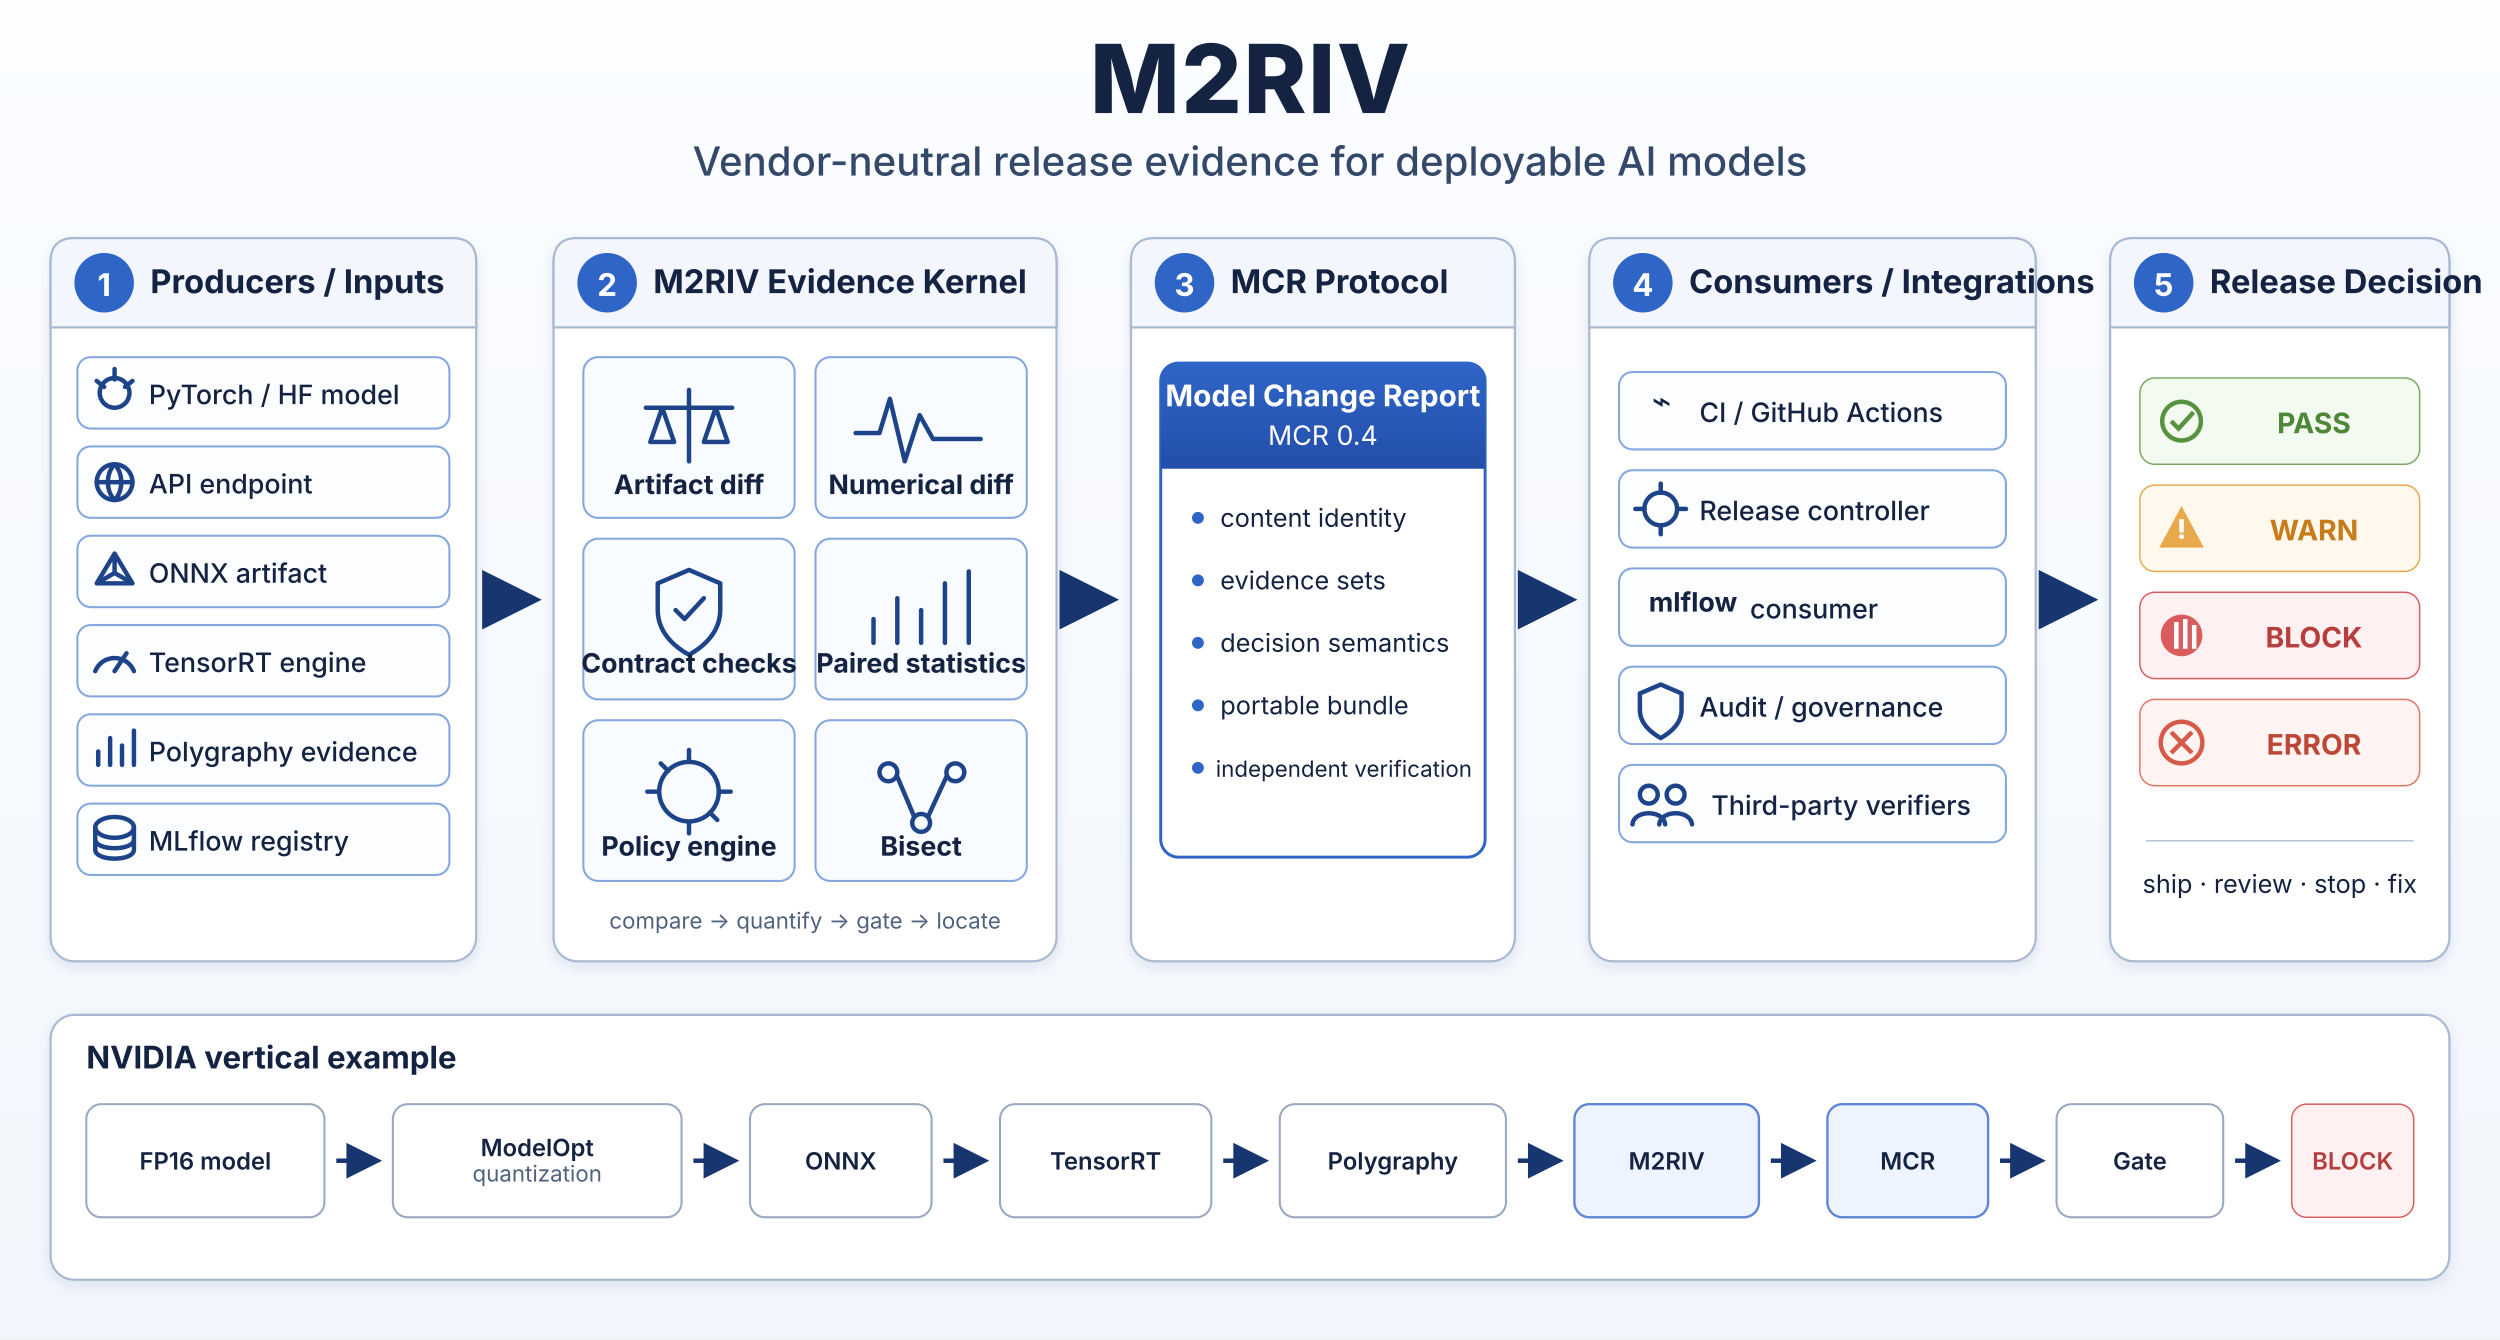
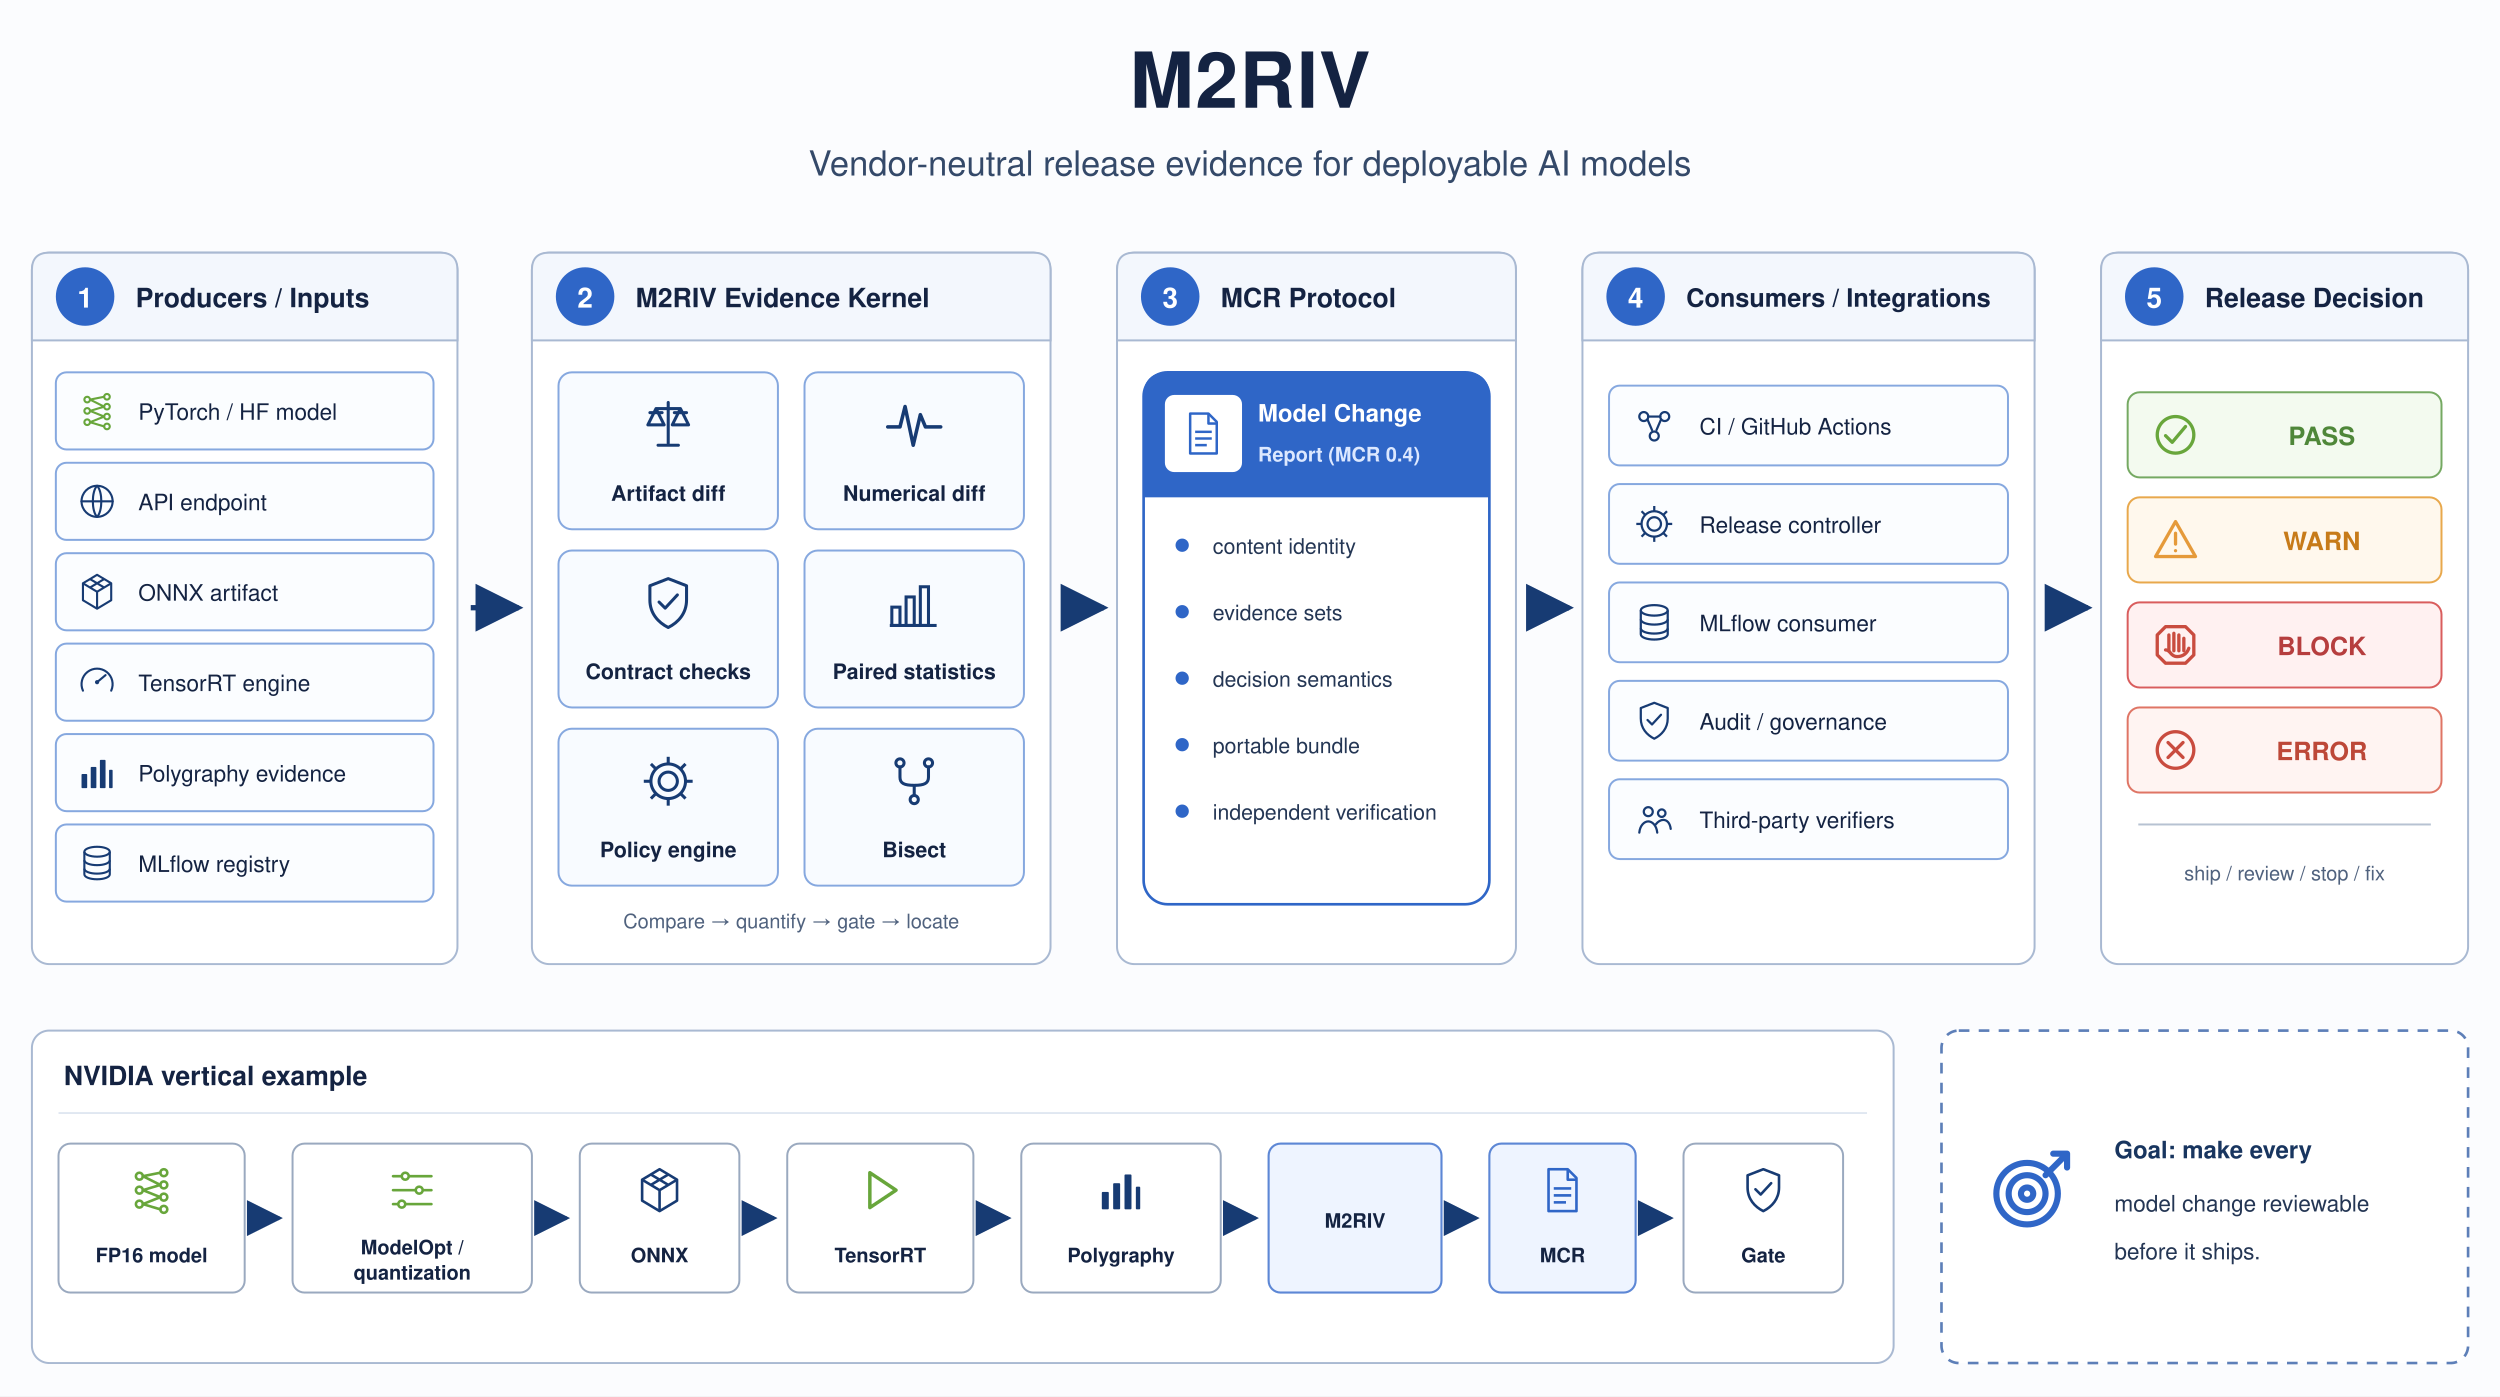
- <svg xmlns="http://www.w3.org/2000/svg" width="1680" height="900" viewBox="0 0 1680 900" role="img" aria-labelledby="title description">
+ <svg xmlns="http://www.w3.org/2000/svg" width="1880" height="1050" viewBox="0 0 1880 1050" role="img" aria-labelledby="diagram-title diagram-description">
  <defs>
-     <linearGradient id="page" x1="0" y1="0" x2="0" y2="1">
-       <stop offset="0" stop-color="#fbfdff" />
-       <stop offset="1" stop-color="#f2f6fc" />
-     </linearGradient>
-     <linearGradient id="mcr" x1="0" y1="0" x2="0" y2="1">
-       <stop offset="0" stop-color="#2f65c7" />
-       <stop offset="1" stop-color="#234eaa" />
-     </linearGradient>
-     <filter id="shadow" x="-10%" y="-10%" width="120%" height="130%">
-       <feDropShadow dx="0" dy="3" stdDeviation="4" flood-color="#1e335c" flood-opacity="0.10" />
-     </filter>
-     <marker id="arrow" viewBox="0 0 10 10" refX="8" refY="5" markerWidth="8" markerHeight="8" orient="auto-start-reverse">
-       <path d="M 0 0 L 10 5 L 0 10 z" fill="#17356f" />
+     <marker id="arrow" viewBox="0 0 10 10" refX="9" refY="5" markerWidth="9" markerHeight="9" orient="auto">
+       <path d="M0 0 L10 5 L0 10 Z" fill="#173B73" />
    </marker>
+     <symbol id="icon-artifact_cube" viewBox="0 0 64 64">
+       <g fill="none" stroke="#173B73" stroke-width="3" stroke-linejoin="round">
+         <path d="M32 8l20 12v24L32 56 12 44V20z" />
+         <path d="M12 20l20 12 20-12M32 32v24M22 14l20 12M42 14L22 26" />
+       </g>
+     </symbol>
+     <symbol id="icon-bar_chart" viewBox="0 0 64 64">
+       <g fill="#173B73">
+         <rect x="10" y="34" width="8" height="20" rx="1" />
+         <rect x="23" y="24" width="8" height="30" rx="1" />
+         <rect x="36" y="14" width="8" height="40" rx="1" />
+         <rect x="49" y="28" width="5" height="26" rx="1" />
+       </g>
+     </symbol>
+     <symbol id="icon-bisect_branch" viewBox="0 0 64 64">
+       <g fill="none" stroke="#173B73" stroke-width="3" stroke-linecap="round" stroke-linejoin="round">
+         <circle cx="18" cy="14" r="4" />
+         <circle cx="46" cy="14" r="4" />
+         <circle cx="32" cy="50" r="4" />
+         <path d="M18 18v10c0 6 4 8 14 8M46 18v10c0 6-4 8-14 8M32 36v10" />
+       </g>
+     </symbol>
+     <symbol id="icon-block" viewBox="0 0 64 64">
+       <g fill="none" stroke="#C94C3F" stroke-width="4" stroke-linecap="round" stroke-linejoin="round">
+         <path d="M20 10h24l10 10v24L44 54H20L10 44V20z" />
+         <path d="M24 20v19M30 18v21M36 20v19M42 24v15" />
+         <path d="M20 38c6 0 6 8 14 8 7 0 12-4 14-10" />
+       </g>
+     </symbol>
+     <symbol id="icon-ci_nodes" viewBox="0 0 64 64">
+       <g fill="none" stroke="#173B73" stroke-width="3" stroke-linecap="round" stroke-linejoin="round">
+         <circle cx="18" cy="20" r="6" />
+         <circle cx="46" cy="20" r="6" />
+         <circle cx="32" cy="46" r="6" />
+         <path d="M23 24l6 14M41 24l-6 14M24 20h16" />
+       </g>
+     </symbol>
+     <symbol id="icon-database" viewBox="0 0 64 64">
+       <g fill="none" stroke="#173B73" stroke-width="3">
+         <ellipse cx="32" cy="16" rx="18" ry="7" />
+         <path d="M14 16v12c0 4 8 7 18 7s18-3 18-7V16" />
+         <path d="M14 28v12c0 4 8 7 18 7s18-3 18-7V28" />
+         <path d="M14 40v8c0 4 8 7 18 7s18-3 18-7v-8" />
+       </g>
+     </symbol>
+     <symbol id="icon-document_mcr" viewBox="0 0 64 64">
+       <g fill="none" stroke="#2F66C7" stroke-width="3" stroke-linejoin="round">
+         <path d="M16 8h22l10 10v38H16z" />
+         <path d="M38 8v12h10" />
+         <path d="M22 30h20M22 38h20M22 46h14" />
+       </g>
+     </symbol>
+     <symbol id="icon-error" viewBox="0 0 64 64">
+       <g fill="none" stroke="#C94C3F" stroke-width="4" stroke-linecap="round">
+         <circle cx="32" cy="32" r="22" />
+         <path d="M23 23l18 18M41 23L23 41" />
+       </g>
+     </symbol>
+     <symbol id="icon-gear" viewBox="0 0 64 64">
+       <g fill="none" stroke="#173B73" stroke-width="3" stroke-linejoin="round">
+         <circle cx="32" cy="32" r="9" />
+         <path d="M32 8v7M32 49v7M8 32h7M49 32h7M15 15l5 5M44 44l5 5M49 15l-5 5M20 44l-5 5" />
+         <circle cx="32" cy="32" r="17" />
+       </g>
+     </symbol>
+     <symbol id="icon-globe" viewBox="0 0 64 64">
+       <g fill="none" stroke="#173B73" stroke-width="3" stroke-linecap="round">
+         <circle cx="32" cy="32" r="22" />
+         <path d="M10 32h44M32 10c8 8 8 36 0 44M32 10c-8 8-8 36 0 44" />
+       </g>
+     </symbol>
+     <symbol id="icon-model_network" viewBox="0 0 64 64">
+       <g fill="none" stroke="#68A63B" stroke-width="3" stroke-linecap="round" stroke-linejoin="round">
+         <circle cx="18" cy="16" r="4" />
+         <circle cx="18" cy="32" r="4" />
+         <circle cx="18" cy="48" r="4" />
+         <circle cx="46" cy="12" r="4" />
+         <circle cx="46" cy="26" r="4" />
+         <circle cx="46" cy="40" r="4" />
+         <circle cx="46" cy="54" r="4" />
+         <path d="M22 16L42 12M22 16L42 26M22 32L42 26M22 32L42 40M22 48L42 40M22 48L42 54" />
+       </g>
+     </symbol>
+     <symbol id="icon-pass" viewBox="0 0 64 64">
+       <g fill="none" stroke="#68A63B" stroke-width="4" stroke-linecap="round" stroke-linejoin="round">
+         <circle cx="32" cy="32" r="22" />
+         <path d="M20 33l8 8 16-19" />
+       </g>
+     </symbol>
+     <symbol id="icon-people" viewBox="0 0 64 64">
+       <g fill="none" stroke="#173B73" stroke-width="3" stroke-linecap="round">
+         <circle cx="24" cy="22" r="6" />
+         <circle cx="42" cy="24" r="5" />
+         <path d="M12 50c1-10 7-15 12-15s11 5 12 15M34 39c3-4 7-6 10-6 5 0 9 4 10 12" />
+       </g>
+     </symbol>
+     <symbol id="icon-play_triangle" viewBox="0 0 64 64">
+       <path d="M20 12l30 20-30 20z" fill="none" stroke="#68A63B" stroke-width="4" stroke-linejoin="round" />
+     </symbol>
+     <symbol id="icon-scales" viewBox="0 0 64 64">
+       <g fill="none" stroke="#173B73" stroke-width="3" stroke-linecap="round" stroke-linejoin="round">
+         <path d="M32 10v40M20 16h24M14 20h12M38 20h12M20 16l-8 16h16zM44 16l-8 16h16zM22 52h20" />
+       </g>
+     </symbol>
+     <symbol id="icon-shield_check" viewBox="0 0 64 64">
+       <g fill="none" stroke="#173B73" stroke-width="3" stroke-linecap="round" stroke-linejoin="round">
+         <path d="M32 8l18 7v14c0 13-8 22-18 27-10-5-18-14-18-27V15z" />
+         <path d="M23 31l6 6 12-13" />
+       </g>
+     </symbol>
+     <symbol id="icon-sliders" viewBox="0 0 64 64">
+       <g fill="none" stroke="#68A63B" stroke-width="3" stroke-linecap="round">
+         <path d="M10 16h44M10 32h44M10 48h44" />
+         <circle cx="24" cy="16" r="4" fill="white" />
+         <circle cx="40" cy="32" r="4" fill="white" />
+         <circle cx="20" cy="48" r="4" fill="white" />
+       </g>
+     </symbol>
+     <symbol id="icon-speedometer" viewBox="0 0 64 64">
+       <g fill="none" stroke="#173B73" stroke-width="3" stroke-linecap="round">
+         <path d="M12 44a22 22 0 1 1 40 0" />
+         <path d="M32 32l12-10" />
+         <circle cx="32" cy="32" r="3" fill="#173B73" stroke="none" />
+       </g>
+     </symbol>
+     <symbol id="icon-statistics" viewBox="0 0 64 64">
+       <g fill="none" stroke="#173B73" stroke-width="3">
+         <rect x="10" y="36" width="8" height="18" />
+         <rect x="24" y="26" width="8" height="28" />
+         <rect x="38" y="16" width="8" height="38" />
+         <path d="M8 54h46" />
+       </g>
+     </symbol>
+     <symbol id="icon-target" viewBox="0 0 64 64">
+       <g fill="none" stroke="#2F66C7" stroke-width="4" stroke-linecap="round" stroke-linejoin="round">
+         <circle cx="28" cy="36" r="20" />
+         <circle cx="28" cy="36" r="12" />
+         <circle cx="28" cy="36" r="4" />
+         <path d="M40 24L54 10M45 10h9v9" />
+       </g>
+     </symbol>
+     <symbol id="icon-warn" viewBox="0 0 64 64">
+       <g fill="none" stroke="#E59A3A" stroke-width="4" stroke-linecap="round" stroke-linejoin="round">
+         <path d="M32 10l24 42H8z" />
+         <path d="M32 24v13" />
+         <circle cx="32" cy="45" r="2" fill="#E59A3A" stroke="none" />
+       </g>
+     </symbol>
+     <symbol id="icon-waveform" viewBox="0 0 64 64">
+       <path d="M6 34h12l5-20 8 38 7-30 5 12h15" fill="none" stroke="#173B73" stroke-width="3.5" stroke-linecap="round" stroke-linejoin="round" />
+     </symbol>
    <style>
-       text { font-family: Inter, ui-sans-serif, system-ui, -apple-system, "Segoe UI", sans-serif; fill: #142342; }
-       .title { font-size: 64px; font-weight: 760; letter-spacing: 1px; }
-       .subtitle { font-size: 27px; font-weight: 450; fill: #344969; }
-       .panel { fill: #fff; stroke: #a9b9d2; stroke-width: 1.5; rx: 16; filter: url(#shadow); }
-       .panel-head { fill: #f3f7fd; stroke: #a9b9d2; stroke-width: 1.5; }
-       .number { fill: #2f65c7; }
-       .number-text { fill: #fff; font-size: 21px; font-weight: 750; text-anchor: middle; dominant-baseline: middle; }
-       .head-text { font-size: 22px; font-weight: 700; }
-       .chip { fill: #fbfdff; stroke: #86a8df; stroke-width: 1.4; rx: 9; }
-       .chip-text { font-size: 18px; font-weight: 520; dominant-baseline: middle; }
-       .card { fill: #f8fbff; stroke: #86a8df; stroke-width: 1.4; rx: 10; }
-       .card-title { font-size: 18px; font-weight: 650; text-anchor: middle; }
-       .icon { fill: none; stroke: #1d4389; stroke-width: 3; stroke-linecap: round; stroke-linejoin: round; }
-       .arrow { stroke: #17356f; stroke-width: 5; fill: none; marker-end: url(#arrow); }
-       .bullet { fill: #2f65c7; }
-       .bullet-text { font-size: 17px; }
-       .bullet-small { font-size: 15px; }
-       .mcr-title { fill: #fff; }
-       .pass-text { fill: #4f8739; }
-       .warn-text { fill: #c77b19; }
-       .block-text { fill: #b63e3e; }
-       .error-text { fill: #bd4838; }
-       .small { font-size: 15px; fill: #50627e; }
-       .lane-title { font-size: 21px; font-weight: 700; }
-       .lane-node { fill: #fff; stroke: #9aa9bf; stroke-width: 1.4; rx: 10; }
-       .lane-node-key { fill: #eef4ff; stroke: #5d87d5; stroke-width: 1.6; rx: 10; }
-       .lane-text { font-size: 16px; font-weight: 620; text-anchor: middle; dominant-baseline: middle; }
-       .lane-arrow { stroke: #17356f; stroke-width: 3; fill: none; marker-end: url(#arrow); }
-       .status-text { font-size: 19px; font-weight: 740; text-anchor: middle; dominant-baseline: middle; }
+       text { font-family: "Segoe UI", Helvetica, Arial, sans-serif; fill: #142342; }
+       .page-title { font-size: 58px; font-weight: 750; letter-spacing: 1px; }
+       .subtitle { font-size: 26px; font-weight: 400; fill: #344969; }
+       .panel { fill: #ffffff; stroke: #a9b9d2; stroke-width: 1.5; }
+       .panel-header { fill: #f3f7fd; stroke: #a9b9d2; stroke-width: 1.5; }
+       .step-circle { fill: #2f66c7; }
+       .step-number { fill: #ffffff; font-size: 21px; font-weight: 750; dominant-baseline: middle; }
+       .panel-title { font-size: 20px; font-weight: 700; dominant-baseline: middle; }
+       .panel-title-compact { font-size: 19px; font-weight: 700; dominant-baseline: middle; }
+       .chip { fill: #fbfdff; stroke: #86a8df; stroke-width: 1.5; }
+       .chip-label { font-size: 17px; font-weight: 450; dominant-baseline: middle; }
+       .kernel-card { fill: #f8fbff; stroke: #86a8df; stroke-width: 1.5; }
+       .kernel-label { font-size: 16px; font-weight: 650; dominant-baseline: middle; }
+       .caption { font-size: 15px; fill: #50627e; }
+       .flow-arrow { stroke: #173b73; stroke-width: 4; marker-end: url(#arrow); }
+       .lane-arrow { stroke: #173b73; stroke-width: 3; marker-end: url(#arrow); }
+       .mcr-outline { fill: #ffffff; stroke: #2f66c7; stroke-width: 2; }
+       .mcr-header { fill: #2f66c7; }
+       .mcr-title { fill: #ffffff; font-size: 18px; font-weight: 700; }
+       .mcr-subtitle { fill: #dce8ff; font-size: 15px; font-weight: 650; }
+       .bullet { fill: #2f66c7; }
+       .bullet-label { font-size: 16px; fill: #243654; dominant-baseline: middle; }
+       .state-label { font-size: 19px; font-weight: 700; dominant-baseline: middle; }
+       .lane-title { font-size: 20px; font-weight: 700; }
+       .lane-node { fill: #ffffff; stroke: #9aa9bf; stroke-width: 1.5; }
+       .lane-key { fill: #eef4ff; stroke: #5d87d5; stroke-width: 1.6; }
+       .lane-label { font-size: 15px; font-weight: 650; dominant-baseline: middle; }
+       .goal-title { font-size: 18px; font-weight: 700; fill: #18355f; }
+       .goal-copy { font-size: 17px; fill: #243654; }
    </style>
  </defs>
-   <rect width="1680" height="900" fill="url(#page)" />
-   <text x="840" y="76" class="title" text-anchor="middle">M2RIV</text>
-   <text x="840" y="118" class="subtitle" text-anchor="middle">Vendor-neutral release evidence for deployable AI models</text>
-   <g>
-     <rect x="34" y="160" width="286" height="486" class="panel" />
-     <path d="M50 160 H304 Q320 160 320 176 V220 H34 V176 Q34 160 50 160 Z" class="panel-head" />
-     <circle cx="70" cy="190" r="20" class="number" />
-     <text x="70" y="191" class="number-text">1</text>
-     <text x="101" y="197" class="head-text">Producers / Inputs</text>
-     <g transform="translate(52 240)">
-       <rect width="250" height="48" class="chip" />
-       <circle cx="25" cy="24" r="10" class="icon" />
-       <path d="M25 8 V15 M13 16 L18 20 M37 16 L32 20" class="icon" />
-       <text x="48" y="25" class="chip-text">PyTorch / HF model</text>
-     </g>
-     <g transform="translate(52 300)">
-       <rect width="250" height="48" class="chip" />
-       <circle cx="25" cy="24" r="12" class="icon" />
-       <path d="M13 24 H37 M25 12 C19 18 19 30 25 36 M25 12 C31 18 31 30 25 36" class="icon" />
-       <text x="48" y="25" class="chip-text">API endpoint</text>
-     </g>
-     <g transform="translate(52 360)">
-       <rect width="250" height="48" class="chip" />
-       <path d="M13 32 L25 12 L37 32 Z M13 32 L25 25 L37 32 M25 12 V25" class="icon" />
-       <text x="48" y="25" class="chip-text">ONNX artifact</text>
-     </g>
-     <g transform="translate(52 420)">
-       <rect width="250" height="48" class="chip" />
-       <path d="M12 31 A14 14 0 0 1 38 31 M25 31 L33 19" class="icon" />
-       <text x="48" y="25" class="chip-text">TensorRT engine</text>
-     </g>
-     <g transform="translate(52 480)">
-       <rect width="250" height="48" class="chip" />
-       <path d="M14 34 V25 M22 34 V16 M30 34 V21 M38 34 V11" class="icon" />
-       <text x="48" y="25" class="chip-text">Polygraphy evidence</text>
-     </g>
-     <g transform="translate(52 540)">
-       <rect width="250" height="48" class="chip" />
-       <ellipse cx="25" cy="16" rx="13" ry="7" class="icon" />
-       <path d="M12 16 V31 C12 39 38 39 38 31 V16 M12 24 C12 32 38 32 38 24" class="icon" />
-       <text x="48" y="25" class="chip-text">MLflow registry</text>
-     </g>
-   </g>
-   <path d="M330 403 H356" class="arrow" />
-   <g>
-     <rect x="372" y="160" width="338" height="486" class="panel" />
-     <path d="M388 160 H694 Q710 160 710 176 V220 H372 V176 Q372 160 388 160 Z" class="panel-head" />
-     <circle cx="408" cy="190" r="20" class="number" />
-     <text x="408" y="191" class="number-text">2</text>
-     <text x="439" y="197" class="head-text">M2RIV Evidence Kernel</text>
-     <g transform="translate(392 240)">
-       <rect width="142" height="108" class="card" />
-       <path d="M42 34 H100 M53 34 L45 57 H61 Z M89 34 L81 57 H97 Z M71 22 V70" class="icon" />
-       <text x="71" y="92" class="card-title">Artifact diff</text>
-     </g>
-     <g transform="translate(548 240)">
-       <rect width="142" height="108" class="card" />
-       <path d="M27 51 H43 L50 28 L60 70 L70 39 L79 55 H111" class="icon" />
-       <text x="71" y="92" class="card-title">Numerical diff</text>
-     </g>
-     <g transform="translate(392 362)">
-       <rect width="142" height="108" class="card" />
-       <path d="M71 21 L92 30 V48 C92 62 82 72 71 78 C60 72 50 62 50 48 V30 Z M62 48 L68 54 L81 40" class="icon" />
-       <text x="71" y="90" class="card-title">Contract checks</text>
-     </g>
-     <g transform="translate(548 362)">
-       <rect width="142" height="108" class="card" />
-       <path d="M39 70 V54 M55 70 V40 M71 70 V48 M87 70 V30 M103 70 V22" class="icon" />
-       <text x="71" y="90" class="card-title">Paired statistics</text>
-     </g>
-     <g transform="translate(392 484)">
-       <rect width="142" height="108" class="card" />
-       <circle cx="71" cy="48" r="20" class="icon" />
-       <path d="M71 20 V27 M71 69 V76 M43 48 H50 M92 48 H99 M52 29 L57 34 M85 62 L90 67" class="icon" />
-       <text x="71" y="91" class="card-title">Policy engine</text>
-     </g>
-     <g transform="translate(548 484)">
-       <rect width="142" height="108" class="card" />
-       <circle cx="49" cy="35" r="6" class="icon" />
-       <circle cx="94" cy="35" r="6" class="icon" />
-       <circle cx="71" cy="69" r="6" class="icon" />
-       <path d="M55 38 L66 64 M88 38 L76 64" class="icon" />
-       <text x="71" y="91" class="card-title">Bisect</text>
-     </g>
-     <text x="541" y="624" class="small" text-anchor="middle">compare → quantify → gate → locate</text>
-   </g>
-   <path d="M720 403 H744" class="arrow" />
-   <g>
-     <rect x="760" y="160" width="258" height="486" class="panel" />
-     <path d="M776 160 H1002 Q1018 160 1018 176 V220 H760 V176 Q760 160 776 160 Z" class="panel-head" />
-     <circle cx="796" cy="190" r="20" class="number" />
-     <text x="796" y="191" class="number-text">3</text>
-     <text x="827" y="197" class="head-text">MCR Protocol</text>
-     <rect x="780" y="244" width="218" height="332" rx="12" fill="#fff" stroke="#2f65c7" stroke-width="2" />
-     <path d="M792 244 H986 Q998 244 998 256 V315 H780 V256 Q780 244 792 244 Z" fill="url(#mcr)" />
-     <text x="889" y="273" class="mcr-title" font-size="20" font-weight="700" text-anchor="middle">Model Change Report</text>
-     <text x="889" y="299" class="mcr-title" font-size="18" text-anchor="middle">MCR 0.4</text>
-     <g>
-       <circle cx="805" cy="348" r="4" class="bullet" />
-       <text x="820" y="354" class="bullet-text">content identity</text>
-     </g>
-     <g>
-       <circle cx="805" cy="390" r="4" class="bullet" />
-       <text x="820" y="396" class="bullet-text">evidence sets</text>
-     </g>
-     <g>
-       <circle cx="805" cy="432" r="4" class="bullet" />
-       <text x="820" y="438" class="bullet-text">decision semantics</text>
-     </g>
-     <g>
-       <circle cx="805" cy="474" r="4" class="bullet" />
-       <text x="820" y="480" class="bullet-text">portable bundle</text>
-     </g>
-     <g>
-       <circle cx="805" cy="516" r="4" class="bullet" />
-       <text x="817" y="522" class="bullet-text bullet-small">independent verification</text>
-     </g>
-   </g>
-   <path d="M1028 403 H1052" class="arrow" />
-   <g>
-     <rect x="1068" y="160" width="300" height="486" class="panel" />
-     <path d="M1084 160 H1352 Q1368 160 1368 176 V220 H1068 V176 Q1068 160 1084 160 Z" class="panel-head" />
-     <circle cx="1104" cy="190" r="20" class="number" />
-     <text x="1104" y="191" class="number-text">4</text>
-     <text x="1135" y="197" class="head-text">Consumers / Integrations</text>
-     <g transform="translate(1088 250)">
-       <rect width="260" height="52" class="chip" />
-       <text x="22" y="27" font-size="22">⌁</text>
-       <text x="54" y="27" class="chip-text">CI / GitHub Actions</text>
-     </g>
-     <g transform="translate(1088 316)">
-       <rect width="260" height="52" class="chip" />
-       <circle cx="28" cy="26" r="11" class="icon" />
-       <path d="M28 9 V15 M28 37 V43 M11 26 H17 M39 26 H45" class="icon" />
-       <text x="54" y="27" class="chip-text">Release controller</text>
-     </g>
-     <g transform="translate(1088 382)">
-       <rect width="260" height="52" class="chip" />
-       <text x="20" y="29" font-size="18" font-weight="700" fill="#2f65c7">mlflow</text>
-       <text x="88" y="27" class="chip-text">consumer</text>
-     </g>
-     <g transform="translate(1088 448)">
-       <rect width="260" height="52" class="chip" />
-       <path d="M28 12 L42 18 V29 C42 38 35 44 28 48 C21 44 14 38 14 29 V18 Z" class="icon" />
-       <text x="54" y="27" class="chip-text">Audit / governance</text>
-     </g>
-     <g transform="translate(1088 514)">
-       <rect width="260" height="52" class="chip" />
-       <circle cx="20" cy="20" r="6" class="icon" />
-       <circle cx="38" cy="20" r="6" class="icon" />
-       <path d="M9 40 C10 30 30 30 31 40 M27 40 C28 30 48 30 49 40" class="icon" />
-       <text x="62" y="27" class="chip-text">Third-party verifiers</text>
-     </g>
-   </g>
-   <path d="M1378 403 H1402" class="arrow" />
-   <g>
-     <rect x="1418" y="160" width="228" height="486" class="panel" />
-     <path d="M1434 160 H1630 Q1646 160 1646 176 V220 H1418 V176 Q1418 160 1434 160 Z" class="panel-head" />
-     <circle cx="1454" cy="190" r="20" class="number" />
-     <text x="1454" y="191" class="number-text">5</text>
-     <text x="1485" y="197" class="head-text">Release Decision</text>
-     <g transform="translate(1438 254)">
-       <rect width="188" height="58" rx="10" fill="#f3faef" stroke="#75a962" />
-       <circle cx="28" cy="29" r="13" fill="none" stroke="#57933f" stroke-width="3" />
-       <path d="M21 29 L26 34 L36 23" fill="none" stroke="#57933f" stroke-width="3" />
-       <text x="117" y="30" class="status-text pass-text">PASS</text>
-     </g>
-     <g transform="translate(1438 326)">
-       <rect width="188" height="58" rx="10" fill="#fff8ed" stroke="#e8a84c" />
-       <path d="M28 14 L43 42 H13 Z" fill="#e8a84c" />
-       <text x="28" y="36" class="mcr-title" font-size="18" font-weight="800" text-anchor="middle">!</text>
-       <text x="117" y="30" class="status-text warn-text">WARN</text>
-     </g>
-     <g transform="translate(1438 398)">
-       <rect width="188" height="58" rx="10" fill="#fff1f1" stroke="#d95d5d" />
-       <circle cx="28" cy="29" r="14" fill="#d95d5d" />
-       <rect x="23" y="20" width="3" height="18" fill="#fff" />
-       <rect x="29" y="18" width="3" height="20" fill="#fff" />
-       <rect x="35" y="22" width="3" height="16" fill="#fff" />
-       <text x="117" y="30" class="status-text block-text">BLOCK</text>
-     </g>
-     <g transform="translate(1438 470)">
-       <rect width="188" height="58" rx="10" fill="#fff4f2" stroke="#df7565" />
-       <circle cx="28" cy="29" r="14" fill="none" stroke="#d55a49" stroke-width="3" />
-       <path d="M21 22 L35 36 M35 22 L21 36" stroke="#d55a49" stroke-width="3" />
-       <text x="117" y="30" class="status-text error-text">ERROR</text>
-     </g>
-     <line x1="1442" y1="565" x2="1622" y2="565" stroke="#b7c2d2" />
-     <text x="1532" y="600" font-size="17" text-anchor="middle" fill="#435674">ship · review · stop · fix</text>
-   </g>
-   <g>
-     <rect x="34" y="682" width="1612" height="178" rx="16" fill="#fff" stroke="#a9b9d2" stroke-width="1.5" filter="url(#shadow)" />
-     <text x="58" y="718" class="lane-title">NVIDIA vertical example</text>
-     <g transform="translate(58 742)">
-       <rect width="160" height="76" class="lane-node" />
-       <text x="80" y="38" class="lane-text">FP16 model</text>
-     </g>
-     <path d="M226 780 H252" class="lane-arrow" />
-     <g transform="translate(264 742)">
-       <rect width="194" height="76" class="lane-node" />
-       <text x="97" y="29" class="lane-text">ModelOpt</text>
-       <text x="97" y="52" class="small" text-anchor="middle">quantization</text>
-     </g>
-     <path d="M466 780 H492" class="lane-arrow" />
-     <g transform="translate(504 742)">
-       <rect width="122" height="76" class="lane-node" />
-       <text x="61" y="38" class="lane-text">ONNX</text>
-     </g>
-     <path d="M634 780 H660" class="lane-arrow" />
-     <g transform="translate(672 742)">
-       <rect width="142" height="76" class="lane-node" />
-       <text x="71" y="38" class="lane-text">TensorRT</text>
-     </g>
-     <path d="M822 780 H848" class="lane-arrow" />
-     <g transform="translate(860 742)">
-       <rect width="152" height="76" class="lane-node" />
-       <text x="76" y="38" class="lane-text">Polygraphy</text>
-     </g>
-     <path d="M1020 780 H1046" class="lane-arrow" />
-     <g transform="translate(1058 742)">
-       <rect width="124" height="76" class="lane-node-key" />
-       <text x="62" y="38" class="lane-text" fill="#244f9d">M2RIV</text>
-     </g>
-     <path d="M1190 780 H1216" class="lane-arrow" />
-     <g transform="translate(1228 742)">
-       <rect width="108" height="76" class="lane-node-key" />
-       <text x="54" y="38" class="lane-text" fill="#244f9d">MCR</text>
-     </g>
-     <path d="M1344 780 H1370" class="lane-arrow" />
-     <g transform="translate(1382 742)">
-       <rect width="112" height="76" class="lane-node" />
-       <text x="56" y="38" class="lane-text">Gate</text>
-     </g>
-     <path d="M1502 780 H1528" class="lane-arrow" />
-     <g transform="translate(1540 742)">
-       <rect width="82" height="76" rx="10" fill="#fff1f1" stroke="#d95d5d" />
-       <text x="41" y="38" class="lane-text block-text">BLOCK</text>
-     </g>
-   </g>
+   <rect width="1880" height="1050" fill="#fbfcfe" />
+   <text x="940" y="81" class="page-title" text-anchor="middle">M2RIV</text>
+   <text x="940" y="132" class="subtitle" text-anchor="middle">Vendor-neutral release evidence for deployable AI models</text>
+   <rect x="24" y="190" width="320" height="535" rx="13" class="panel" />
+   <path d="M37 190 H331 Q344 190 344 203 V256 H24 V203 Q24 190 37 190 Z" class="panel-header" />
+   <circle cx="64" cy="223" r="22" class="step-circle" />
+   <text x="64" y="224" class="step-number" text-anchor="middle">1</text>
+   <text x="102" y="224" class="panel-title" text-anchor="start">Producers / Inputs</text>
+   <rect x="400" y="190" width="390" height="535" rx="13" class="panel" />
+   <path d="M413 190 H777 Q790 190 790 203 V256 H400 V203 Q400 190 413 190 Z" class="panel-header" />
+   <circle cx="440" cy="223" r="22" class="step-circle" />
+   <text x="440" y="224" class="step-number" text-anchor="middle">2</text>
+   <text x="478" y="224" class="panel-title" text-anchor="start">M2RIV Evidence Kernel</text>
+   <rect x="840" y="190" width="300" height="535" rx="13" class="panel" />
+   <path d="M853 190 H1127 Q1140 190 1140 203 V256 H840 V203 Q840 190 853 190 Z" class="panel-header" />
+   <circle cx="880" cy="223" r="22" class="step-circle" />
+   <text x="880" y="224" class="step-number" text-anchor="middle">3</text>
+   <text x="918" y="224" class="panel-title" text-anchor="start">MCR Protocol</text>
+   <rect x="1190" y="190" width="340" height="535" rx="13" class="panel" />
+   <path d="M1203 190 H1517 Q1530 190 1530 203 V256 H1190 V203 Q1190 190 1203 190 Z" class="panel-header" />
+   <circle cx="1230" cy="223" r="22" class="step-circle" />
+   <text x="1230" y="224" class="step-number" text-anchor="middle">4</text>
+   <text x="1268" y="224" class="panel-title-compact" text-anchor="start">Consumers / Integrations</text>
+   <rect x="1580" y="190" width="276" height="535" rx="13" class="panel" />
+   <path d="M1593 190 H1843 Q1856 190 1856 203 V256 H1580 V203 Q1580 190 1593 190 Z" class="panel-header" />
+   <circle cx="1620" cy="223" r="22" class="step-circle" />
+   <text x="1620" y="224" class="step-number" text-anchor="middle">5</text>
+   <text x="1658" y="224" class="panel-title" text-anchor="start">Release Decision</text>
+   <rect x="42" y="280" width="284" height="58" rx="8" class="chip" />
+   <use href="#icon-model_network" x="56" y="292" width="34" height="34" />
+   <text x="104" y="310" class="chip-label" text-anchor="start">PyTorch / HF model</text>
+   <rect x="42" y="348" width="284" height="58" rx="8" class="chip" />
+   <use href="#icon-globe" x="56" y="360" width="34" height="34" />
+   <text x="104" y="378" class="chip-label" text-anchor="start">API endpoint</text>
+   <rect x="42" y="416" width="284" height="58" rx="8" class="chip" />
+   <use href="#icon-artifact_cube" x="56" y="428" width="34" height="34" />
+   <text x="104" y="446" class="chip-label" text-anchor="start">ONNX artifact</text>
+   <rect x="42" y="484" width="284" height="58" rx="8" class="chip" />
+   <use href="#icon-speedometer" x="56" y="496" width="34" height="34" />
+   <text x="104" y="514" class="chip-label" text-anchor="start">TensorRT engine</text>
+   <rect x="42" y="552" width="284" height="58" rx="8" class="chip" />
+   <use href="#icon-bar_chart" x="56" y="564" width="34" height="34" />
+   <text x="104" y="582" class="chip-label" text-anchor="start">Polygraphy evidence</text>
+   <rect x="42" y="620" width="284" height="58" rx="8" class="chip" />
+   <use href="#icon-database" x="56" y="632" width="34" height="34" />
+   <text x="104" y="650" class="chip-label" text-anchor="start">MLflow registry</text>
+   <rect x="420" y="280" width="165" height="118" rx="10" class="kernel-card" />
+   <use href="#icon-scales" x="478" y="295" width="49" height="49" />
+   <text x="502.5" y="371" class="kernel-label" text-anchor="middle">Artifact diff</text>
+   <rect x="605" y="280" width="165" height="118" rx="10" class="kernel-card" />
+   <use href="#icon-waveform" x="663" y="295" width="49" height="49" />
+   <text x="687.5" y="371" class="kernel-label" text-anchor="middle">Numerical diff</text>
+   <rect x="420" y="414" width="165" height="118" rx="10" class="kernel-card" />
+   <use href="#icon-shield_check" x="478" y="429" width="49" height="49" />
+   <text x="502.5" y="505" class="kernel-label" text-anchor="middle">Contract checks</text>
+   <rect x="605" y="414" width="165" height="118" rx="10" class="kernel-card" />
+   <use href="#icon-statistics" x="663" y="429" width="49" height="49" />
+   <text x="687.5" y="505" class="kernel-label" text-anchor="middle">Paired statistics</text>
+   <rect x="420" y="548" width="165" height="118" rx="10" class="kernel-card" />
+   <use href="#icon-gear" x="478" y="563" width="49" height="49" />
+   <text x="502.5" y="639" class="kernel-label" text-anchor="middle">Policy engine</text>
+   <rect x="605" y="548" width="165" height="118" rx="10" class="kernel-card" />
+   <use href="#icon-bisect_branch" x="663" y="563" width="49" height="49" />
+   <text x="687.5" y="639" class="kernel-label" text-anchor="middle">Bisect</text>
+   <text x="595" y="698" class="caption" text-anchor="middle">Compare → quantify → gate → locate</text>
+   <rect x="860" y="280" width="260" height="400" rx="18" class="mcr-outline" />
+   <path d="M878 280 H1102 Q1120 280 1120 298 V374 H860 V298 Q860 280 878 280 Z" class="mcr-header" />
+   <rect x="876" y="297" width="58" height="58" rx="7" fill="#ffffff" />
+   <use href="#icon-document_mcr" x="885" y="306" width="40" height="40" />
+   <text x="946" y="317" class="mcr-title" text-anchor="start">Model Change</text>
+   <text x="946" y="347" class="mcr-subtitle" text-anchor="start">Report (MCR 0.4)</text>
+   <circle cx="889" cy="410" r="5" class="bullet" />
+   <text x="912" y="411" class="bullet-label" text-anchor="start">content identity</text>
+   <circle cx="889" cy="460" r="5" class="bullet" />
+   <text x="912" y="461" class="bullet-label" text-anchor="start">evidence sets</text>
+   <circle cx="889" cy="510" r="5" class="bullet" />
+   <text x="912" y="511" class="bullet-label" text-anchor="start">decision semantics</text>
+   <circle cx="889" cy="560" r="5" class="bullet" />
+   <text x="912" y="561" class="bullet-label" text-anchor="start">portable bundle</text>
+   <circle cx="889" cy="610" r="5" class="bullet" />
+   <text x="912" y="611" class="bullet-label" text-anchor="start">independent verification</text>
+   <rect x="1210" y="290" width="300" height="60" rx="8" class="chip" />
+   <use href="#icon-ci_nodes" x="1226" y="302" width="36" height="36" />
+   <text x="1278" y="321" class="chip-label" text-anchor="start">CI / GitHub Actions</text>
+   <rect x="1210" y="364" width="300" height="60" rx="8" class="chip" />
+   <use href="#icon-gear" x="1226" y="376" width="36" height="36" />
+   <text x="1278" y="395" class="chip-label" text-anchor="start">Release controller</text>
+   <rect x="1210" y="438" width="300" height="60" rx="8" class="chip" />
+   <use href="#icon-database" x="1226" y="450" width="36" height="36" />
+   <text x="1278" y="469" class="chip-label" text-anchor="start">MLflow consumer</text>
+   <rect x="1210" y="512" width="300" height="60" rx="8" class="chip" />
+   <use href="#icon-shield_check" x="1226" y="524" width="36" height="36" />
+   <text x="1278" y="543" class="chip-label" text-anchor="start">Audit / governance</text>
+   <rect x="1210" y="586" width="300" height="60" rx="8" class="chip" />
+   <use href="#icon-people" x="1226" y="598" width="36" height="36" />
+   <text x="1278" y="617" class="chip-label" text-anchor="start">Third-party verifiers</text>
+   <rect x="1600" y="295" width="236" height="64" rx="9" fill="#f3faef" stroke="#75a962" stroke-width="1.5" />
+   <use href="#icon-pass" x="1616" y="307" width="40" height="40" />
+   <text x="1746" y="328" class="state-label" text-anchor="middle" style="fill:#4f8739">PASS</text>
+   <rect x="1600" y="374" width="236" height="64" rx="9" fill="#fff8ed" stroke="#e8a84c" stroke-width="1.5" />
+   <use href="#icon-warn" x="1616" y="386" width="40" height="40" />
+   <text x="1746" y="407" class="state-label" text-anchor="middle" style="fill:#c77b19">WARN</text>
+   <rect x="1600" y="453" width="236" height="64" rx="9" fill="#fff1f1" stroke="#d95d5d" stroke-width="1.5" />
+   <use href="#icon-block" x="1616" y="465" width="40" height="40" />
+   <text x="1746" y="486" class="state-label" text-anchor="middle" style="fill:#b63e3e">BLOCK</text>
+   <rect x="1600" y="532" width="236" height="64" rx="9" fill="#fff4f2" stroke="#df7565" stroke-width="1.5" />
+   <use href="#icon-error" x="1616" y="544" width="40" height="40" />
+   <text x="1746" y="565" class="state-label" text-anchor="middle" style="fill:#bd4838">ERROR</text>
+   <line x1="1608" y1="620" x2="1828" y2="620" stroke="#b7c2d2" stroke-width="1.5" />
+   <text x="1718" y="662" class="caption" text-anchor="middle">ship / review / stop / fix</text>
+   <line x1="354" y1="457" x2="390" y2="457" class="flow-arrow" />
+   <line x1="800" y1="457" x2="830" y2="457" class="flow-arrow" />
+   <line x1="1150" y1="457" x2="1180" y2="457" class="flow-arrow" />
+   <line x1="1540" y1="457" x2="1570" y2="457" class="flow-arrow" />
+   <rect x="24" y="775" width="1400" height="250" rx="13" class="panel" />
+   <text x="48" y="816" class="lane-title" text-anchor="start">NVIDIA vertical example</text>
+   <line x1="44" y1="837" x2="1404" y2="837" stroke="#d2dceb" />
+   <rect x="44" y="860" width="140" height="112" rx="9" class="lane-node" />
+   <use href="#icon-model_network" x="93" y="874" width="42" height="42" />
+   <text x="114" y="944" class="lane-label" text-anchor="middle">FP16 model</text>
+   <rect x="220" y="860" width="180" height="112" rx="9" class="lane-node" />
+   <use href="#icon-sliders" x="289" y="874" width="42" height="42" />
+   <text x="310" y="938" class="lane-label" text-anchor="middle">ModelOpt /</text>
+   <text x="310" y="957" class="lane-label" text-anchor="middle">quantization</text>
+   <rect x="436" y="860" width="120" height="112" rx="9" class="lane-node" />
+   <use href="#icon-artifact_cube" x="475" y="874" width="42" height="42" />
+   <text x="496" y="944" class="lane-label" text-anchor="middle">ONNX</text>
+   <rect x="592" y="860" width="140" height="112" rx="9" class="lane-node" />
+   <use href="#icon-play_triangle" x="641" y="874" width="42" height="42" />
+   <text x="662" y="944" class="lane-label" text-anchor="middle">TensorRT</text>
+   <rect x="768" y="860" width="150" height="112" rx="9" class="lane-node" />
+   <use href="#icon-bar_chart" x="822" y="874" width="42" height="42" />
+   <text x="843" y="944" class="lane-label" text-anchor="middle">Polygraphy</text>
+   <rect x="954" y="860" width="130" height="112" rx="9" class="lane-key" />
+   <text x="1019" y="918" class="lane-label" text-anchor="middle">M2RIV</text>
+   <rect x="1120" y="860" width="110" height="112" rx="9" class="lane-key" />
+   <use href="#icon-document_mcr" x="1154" y="874" width="42" height="42" />
+   <text x="1175" y="944" class="lane-label" text-anchor="middle">MCR</text>
+   <rect x="1266" y="860" width="120" height="112" rx="9" class="lane-node" />
+   <use href="#icon-shield_check" x="1305" y="874" width="42" height="42" />
+   <text x="1326" y="944" class="lane-label" text-anchor="middle">Gate</text>
+   <line x1="192" y1="916" x2="210" y2="916" class="lane-arrow" />
+   <line x1="408" y1="916" x2="426" y2="916" class="lane-arrow" />
+   <line x1="564" y1="916" x2="582" y2="916" class="lane-arrow" />
+   <line x1="740" y1="916" x2="758" y2="916" class="lane-arrow" />
+   <line x1="926" y1="916" x2="944" y2="916" class="lane-arrow" />
+   <line x1="1092" y1="916" x2="1110" y2="916" class="lane-arrow" />
+   <line x1="1238" y1="916" x2="1256" y2="916" class="lane-arrow" />
+   <rect x="1460" y="775" width="396" height="250" rx="13" fill="#ffffff" stroke="#5d7fb8" stroke-width="2" stroke-dasharray="8 7" />
+   <use href="#icon-target" x="1492" y="856" width="74" height="74" />
+   <text x="1590" y="871" class="goal-title" text-anchor="start">Goal: make every</text>
+   <text x="1590" y="911" class="goal-copy" text-anchor="start">model change reviewable</text>
+   <text x="1590" y="947" class="goal-copy" text-anchor="start">before it ships.</text>
</svg>
